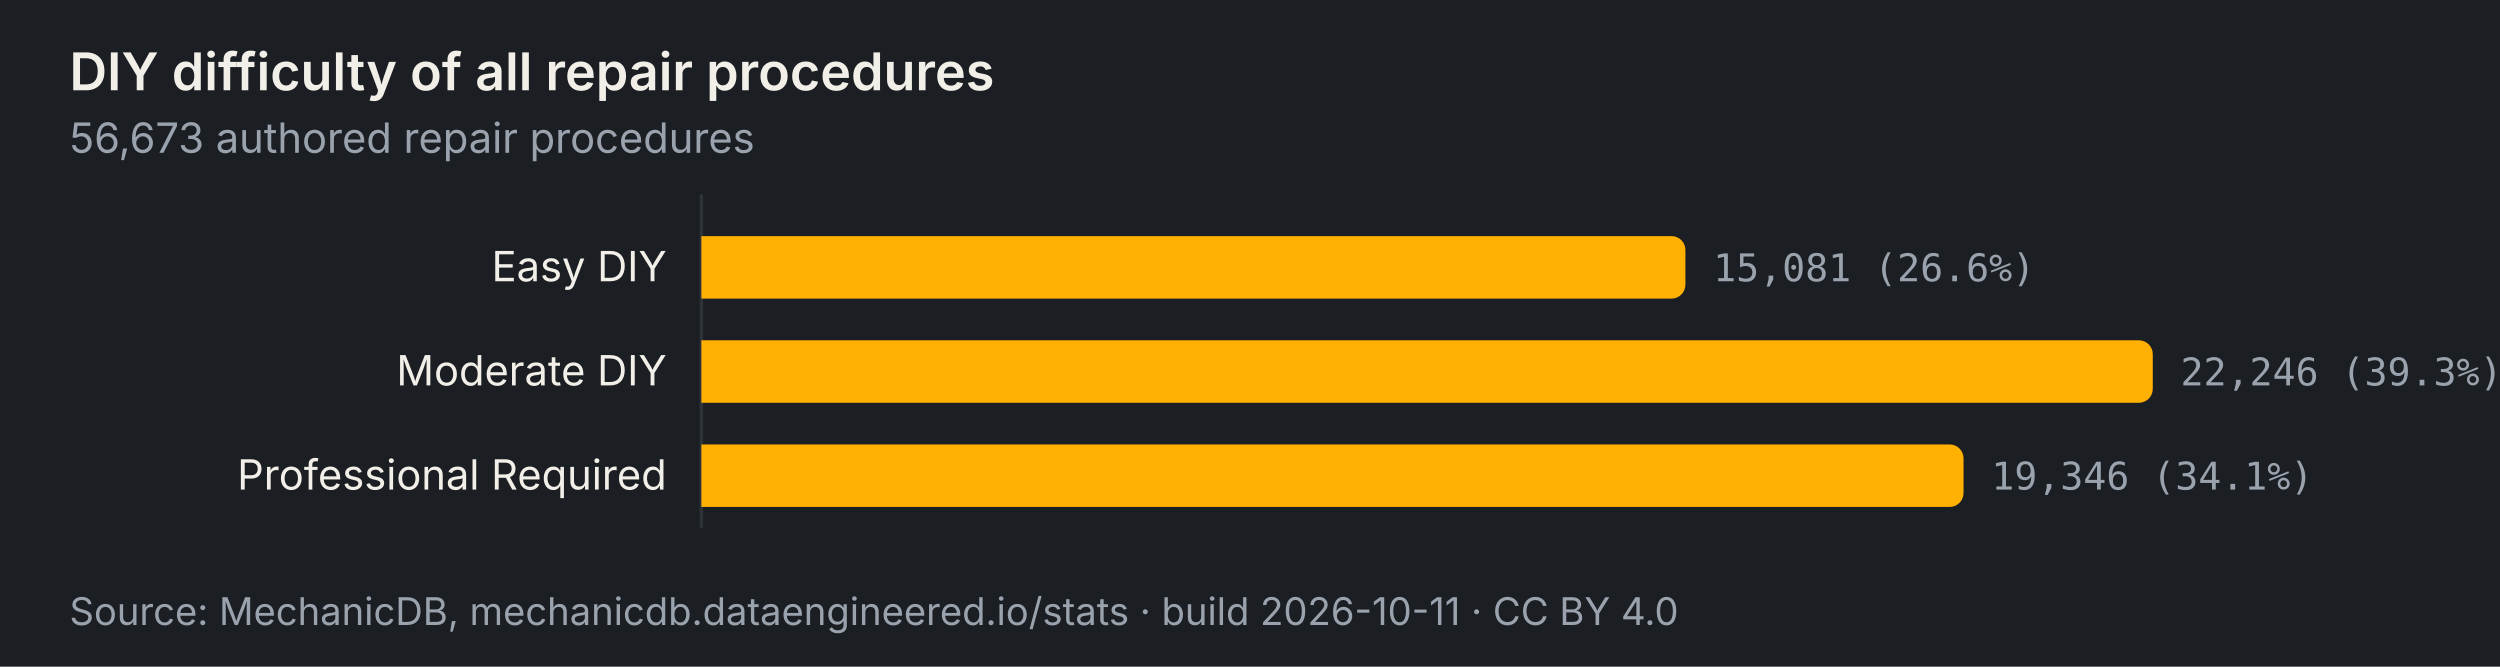
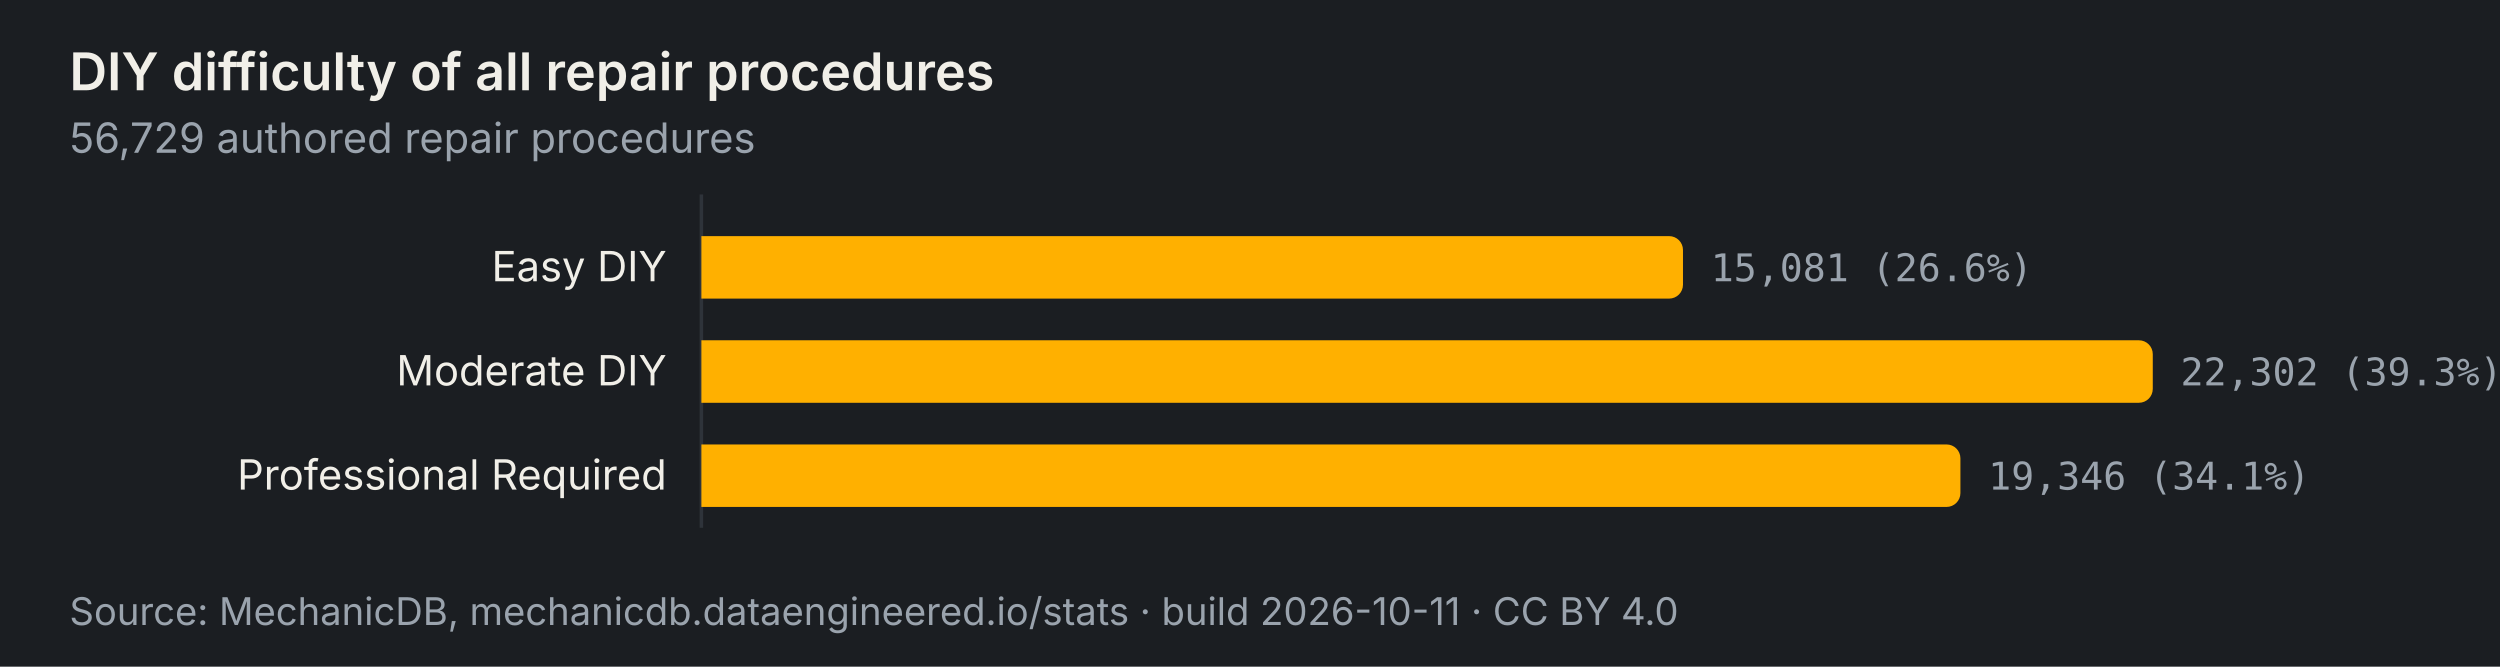
<svg xmlns="http://www.w3.org/2000/svg" viewBox="0 0 720 192" width="720" height="192" role="img" aria-labelledby="t-difficulty-all-fixes d-difficulty-all-fixes" font-family="'Archivo', system-ui, -apple-system, 'Segoe UI', sans-serif" font-size="12">
  <rect width="720" height="192" fill="#1b1e22" />
  <text x="20" y="26" font-size="15" font-weight="600" fill="#f1efe8">DIY difficulty of all repair procedures</text>
-   <text x="20" y="44" font-size="12" fill="#9aa3ad">56,673 authored repair procedures</text>
+   <text x="20" y="44" font-size="12" fill="#9aa3ad">56,729 authored repair procedures</text>
  <line x1="202" y1="56" x2="202" y2="152" stroke="#2e333a" stroke-width="1" />
  <g>
    <rect x="0" y="62" width="720" height="30" fill="transparent" />
-     <path d="M202 68.0 h279.4 a4 4 0 0 1 4 4 v10 a4 4 0 0 1 -4 4 h-279.4 z" fill="#ffb000" />
+     <path d="M202 68.0 h278.7 a4 4 0 0 1 4 4 v10 a4 4 0 0 1 -4 4 h-278.7 z" fill="#ffb000" />
    <text x="192" y="81.0" text-anchor="end" fill="#f1efe8">Easy DIY</text>
-     <text x="493.4" y="81.0" fill="#9aa3ad" font-family="'IBM Plex Mono', ui-monospace, Menlo, Consolas, monospace" font-size="11">15,081 (26.6%)</text>
+     <text x="492.7" y="81.0" fill="#9aa3ad" font-family="'IBM Plex Mono', ui-monospace, Menlo, Consolas, monospace" font-size="11">15,081 (26.6%)</text>
  </g>
  <g>
    <rect x="0" y="92" width="720" height="30" fill="transparent" />
    <path d="M202 98.0 h414.0 a4 4 0 0 1 4 4 v10 a4 4 0 0 1 -4 4 h-414.0 z" fill="#ffb000" />
    <text x="192" y="111.0" text-anchor="end" fill="#f1efe8">Moderate DIY</text>
-     <text x="628.0" y="111.0" fill="#9aa3ad" font-family="'IBM Plex Mono', ui-monospace, Menlo, Consolas, monospace" font-size="11">22,246 (39.3%)</text>
+     <text x="628.0" y="111.0" fill="#9aa3ad" font-family="'IBM Plex Mono', ui-monospace, Menlo, Consolas, monospace" font-size="11">22,302 (39.3%)</text>
  </g>
  <g>
    <rect x="0" y="122" width="720" height="30" fill="transparent" />
-     <path d="M202 128.0 h359.5 a4 4 0 0 1 4 4 v10 a4 4 0 0 1 -4 4 h-359.5 z" fill="#ffb000" />
+     <path d="M202 128.0 h358.6 a4 4 0 0 1 4 4 v10 a4 4 0 0 1 -4 4 h-358.6 z" fill="#ffb000" />
    <text x="192" y="141.0" text-anchor="end" fill="#f1efe8">Professional Required</text>
-     <text x="573.5" y="141.0" fill="#9aa3ad" font-family="'IBM Plex Mono', ui-monospace, Menlo, Consolas, monospace" font-size="11">19,346 (34.1%)</text>
+     <text x="572.6" y="141.0" fill="#9aa3ad" font-family="'IBM Plex Mono', ui-monospace, Menlo, Consolas, monospace" font-size="11">19,346 (34.1%)</text>
  </g>
  <text x="20" y="180" font-size="11" fill="#9aa3ad">Source: MechanicDB, mechanicdb.dataengineered.io/stats · build 2026-10-11 · CC BY 4.0</text>
</svg>
